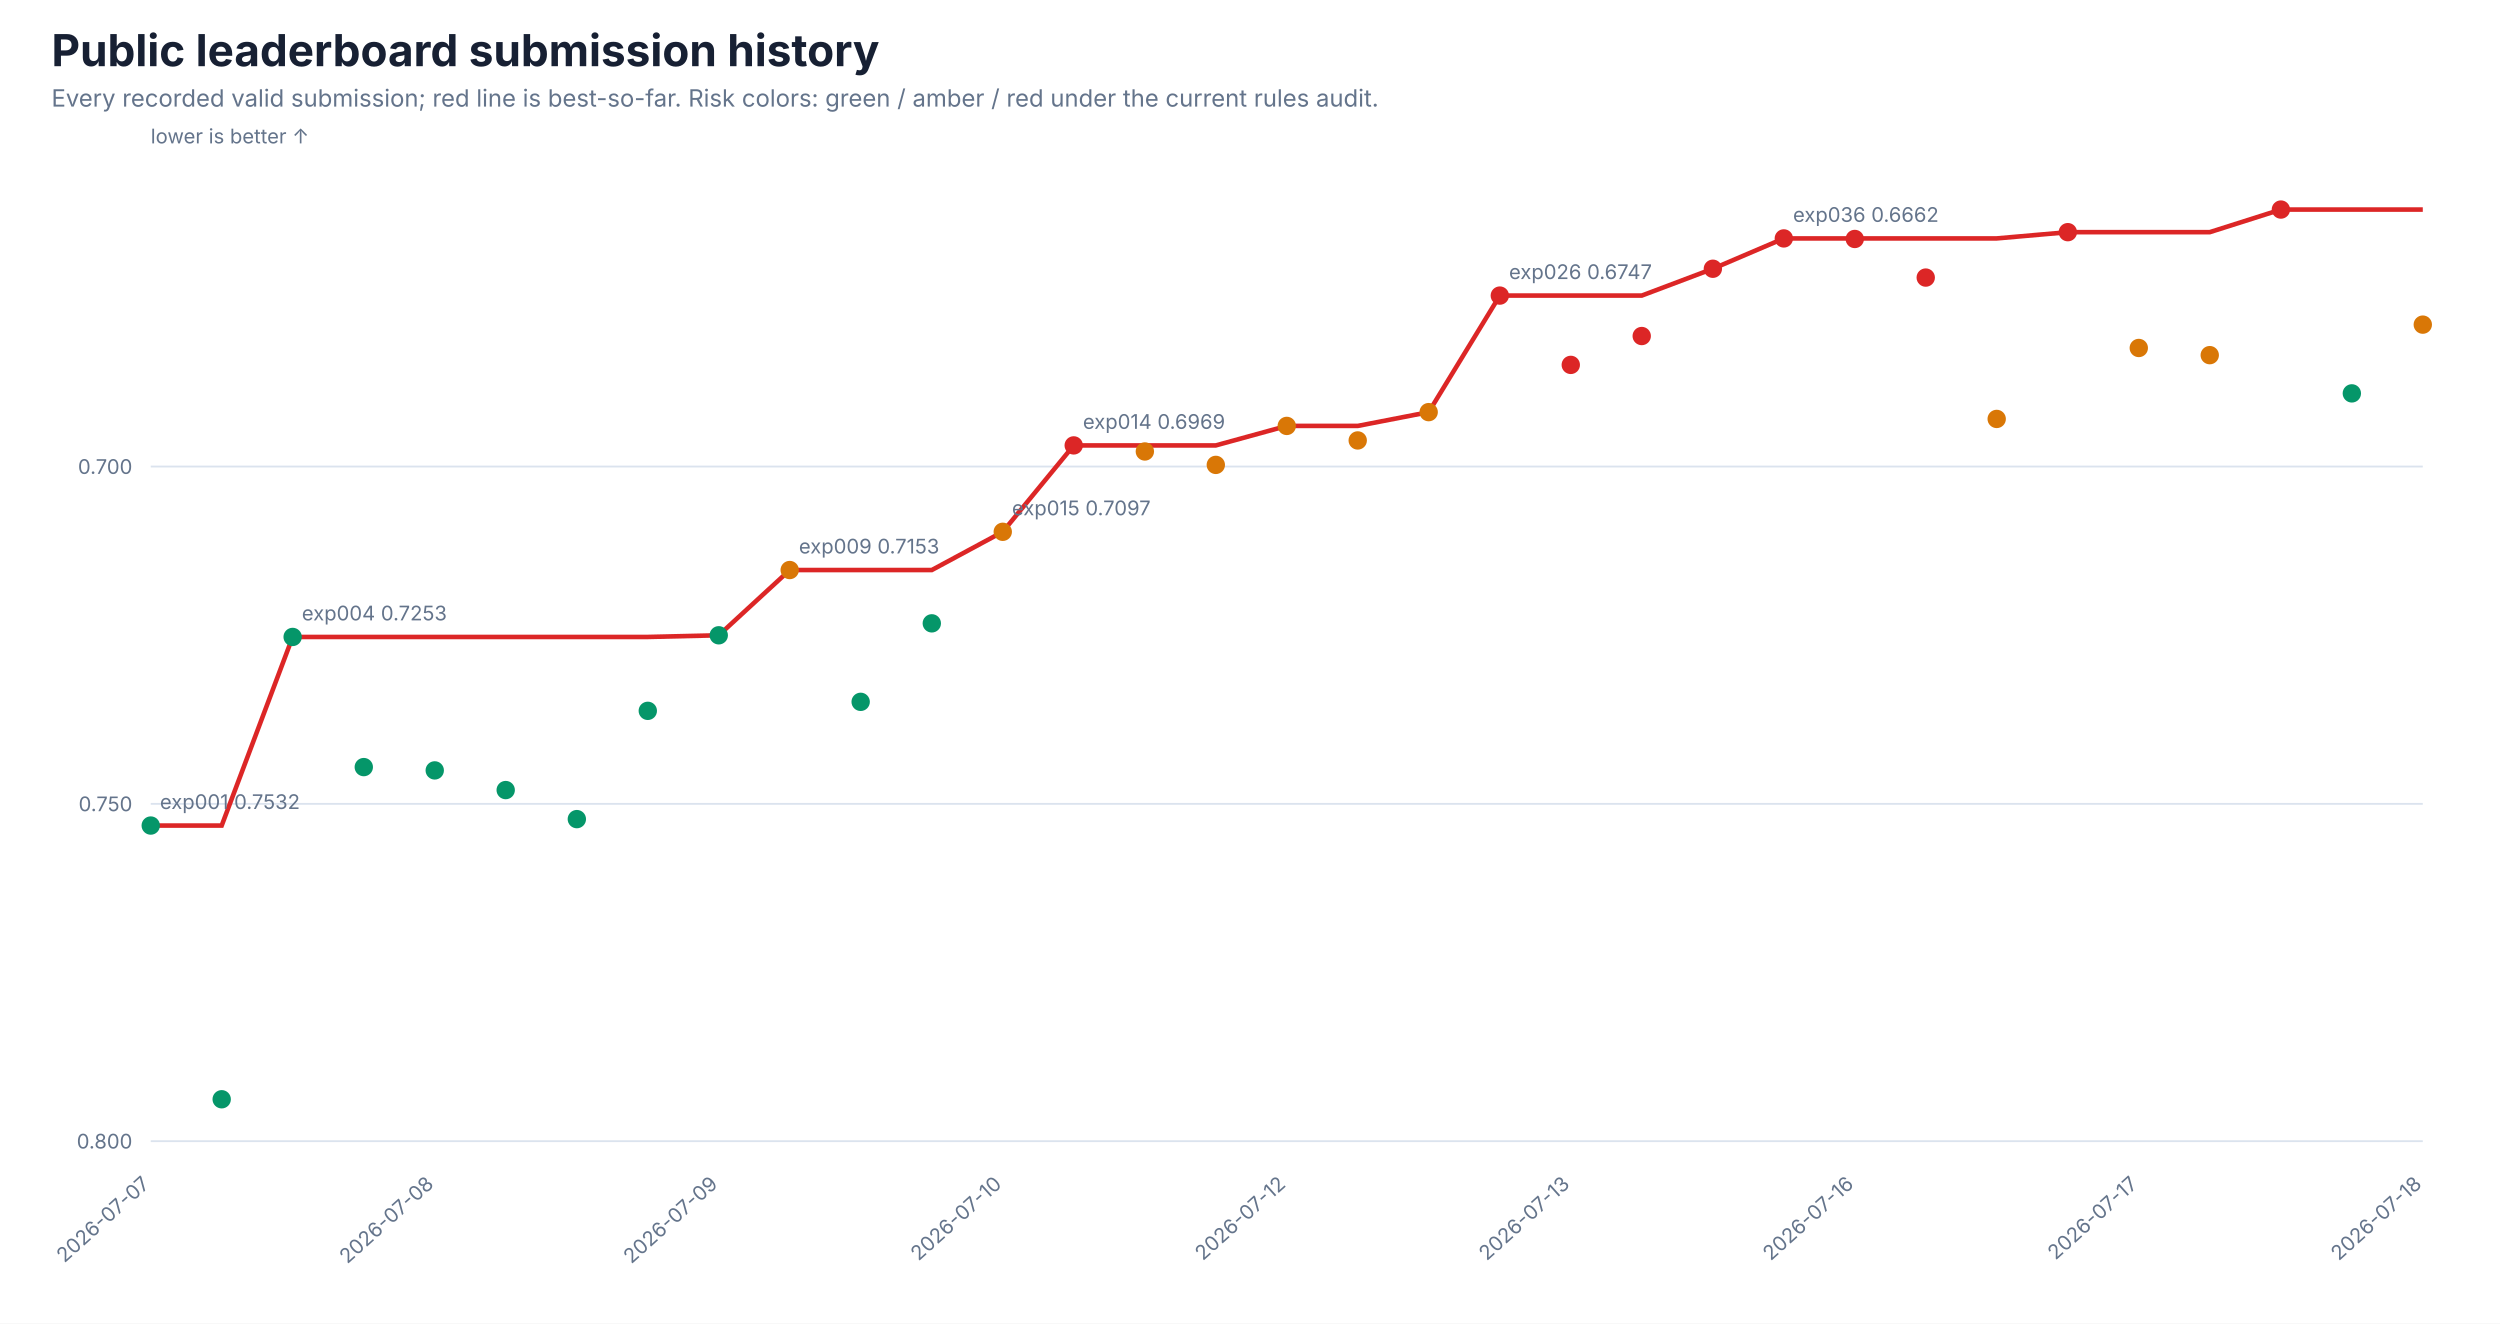
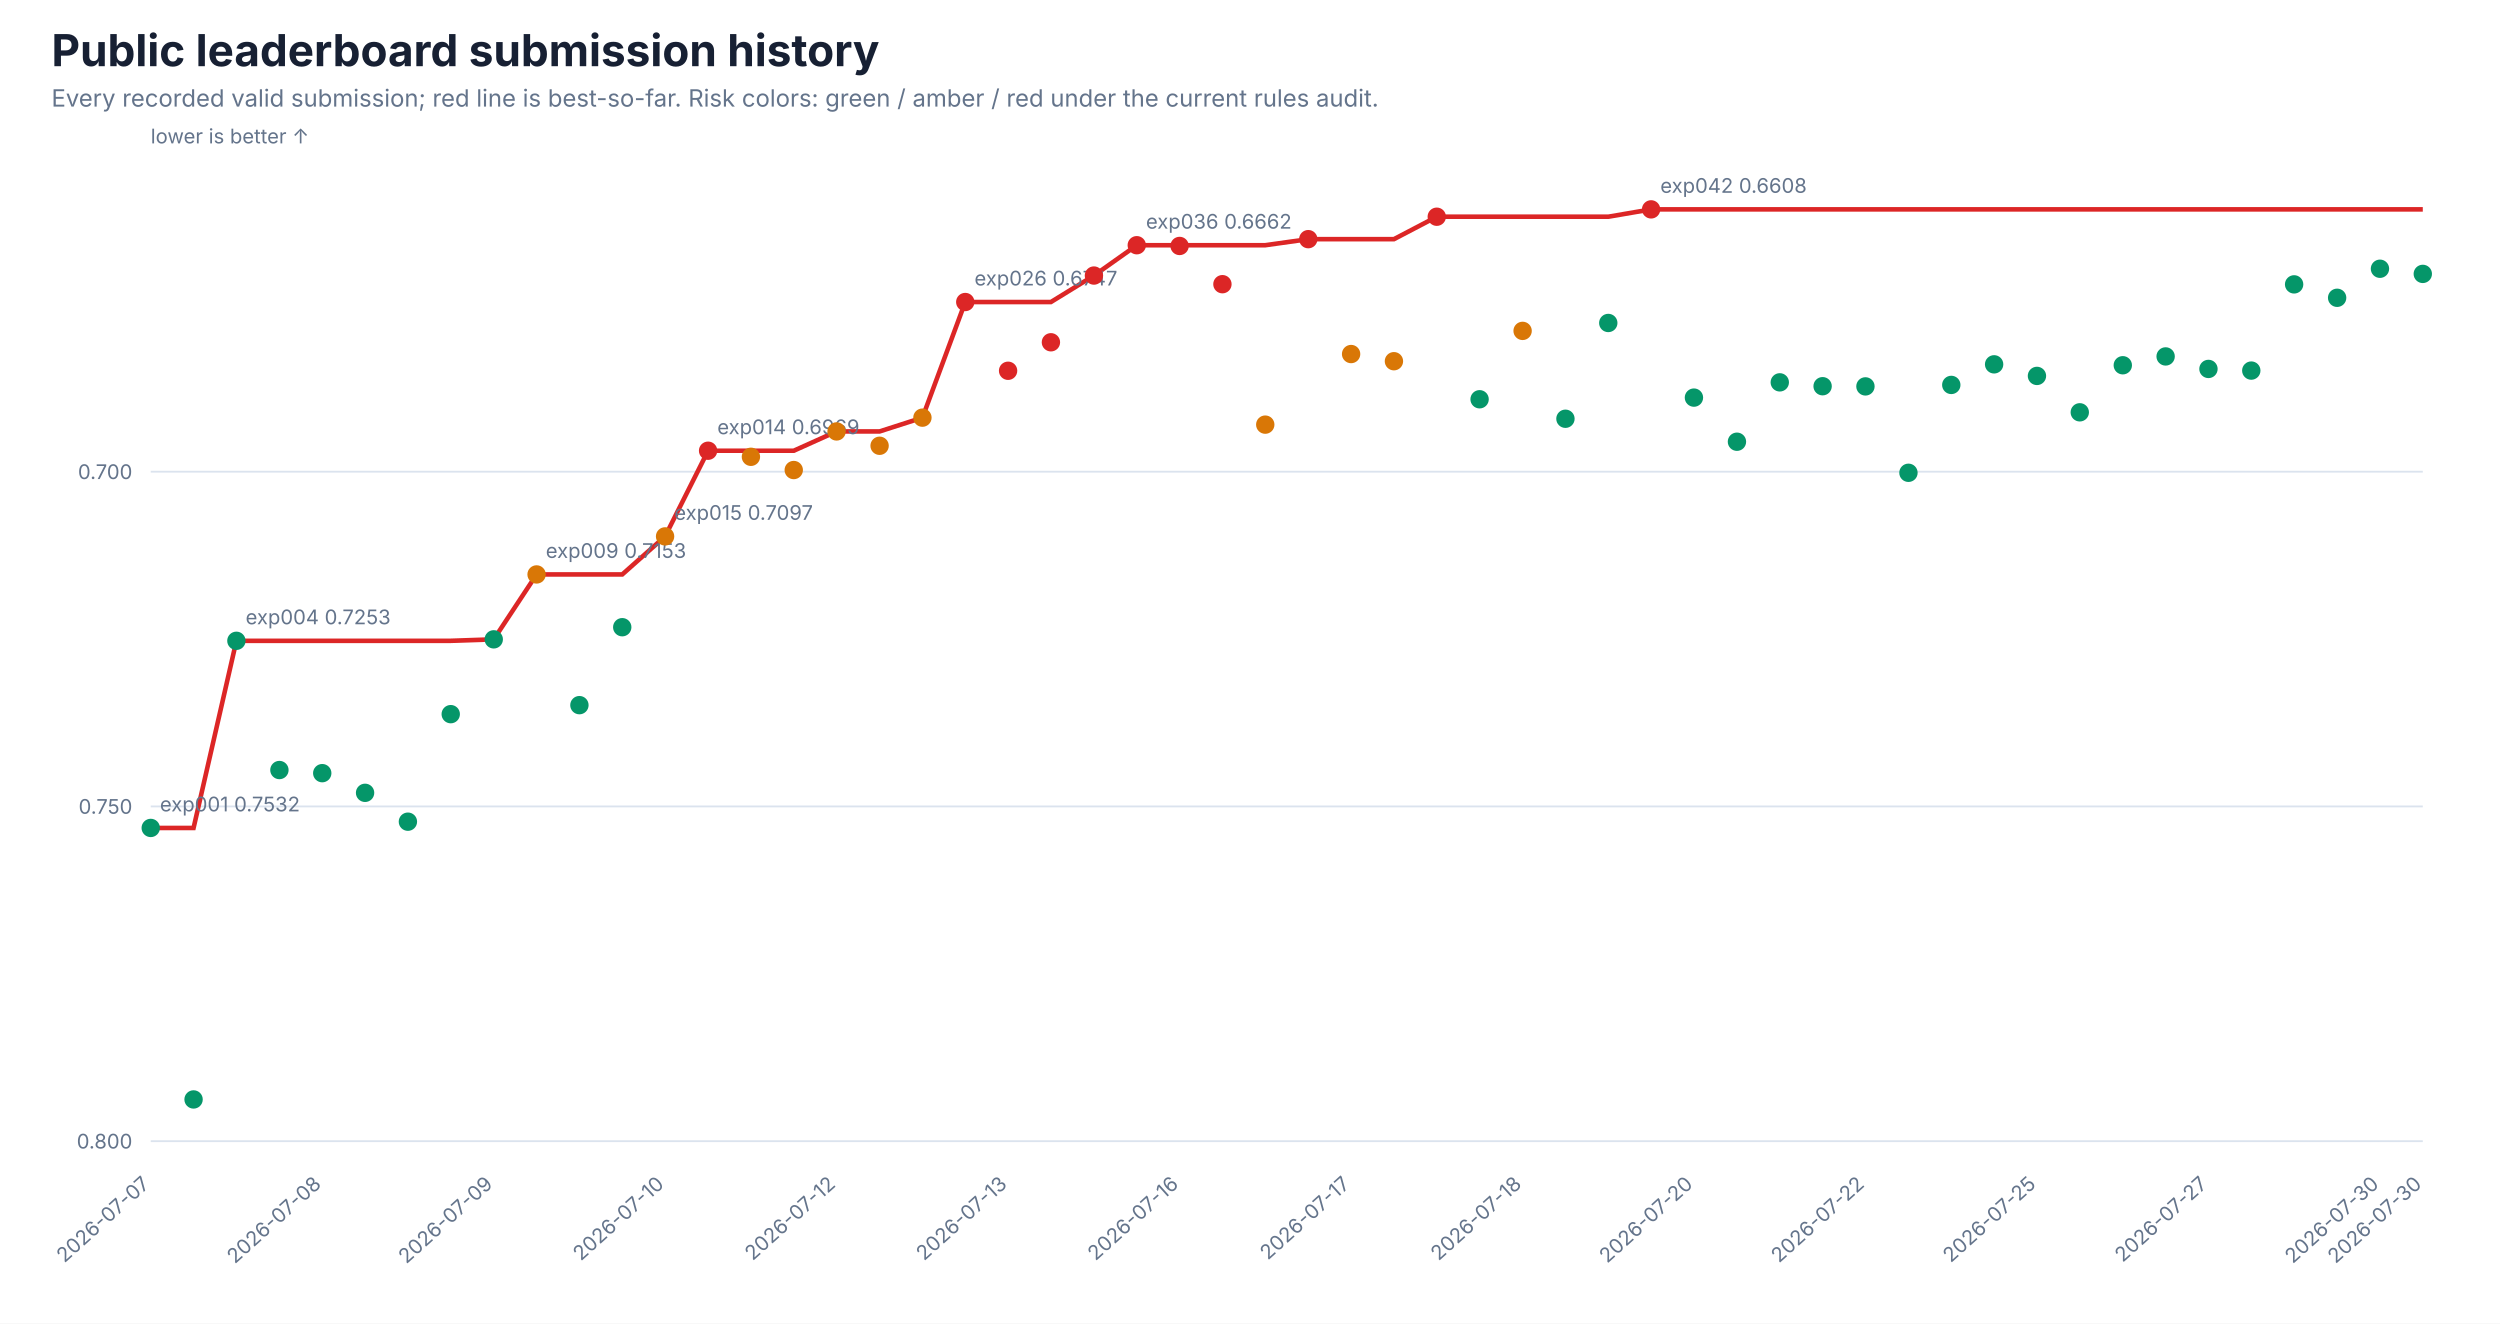
<svg xmlns="http://www.w3.org/2000/svg" width="1360" height="720" viewBox="0 0 1360 720">
  <style>
text { font-family: Inter, DejaVu Sans, Arial, sans-serif; fill: #172033; }
.title { font-size: 24px; font-weight: 700; }
.subtitle { font-size: 13px; fill: #64748b; }
.label { font-size: 12px; }
.small { font-size: 11px; fill: #64748b; }
.value { font-size: 12px; font-weight: 600; }
</style>
  <rect width="1360" height="720" fill="#ffffff" />
  <text x="28" y="36" class="title">Public leaderboard submission history</text>
  <text x="28" y="58" class="subtitle">Every recorded valid submission; red line is best-so-far. Risk colors: green / amber / red under the current rules audit.</text>
-   <line x1="82" y1="253.8" x2="1318" y2="253.8" stroke="#dbe3ee" />
-   <text x="72" y="257.8" text-anchor="end" class="small">0.700</text>
-   <line x1="82" y1="437.3" x2="1318" y2="437.3" stroke="#dbe3ee" />
-   <text x="72" y="441.3" text-anchor="end" class="small">0.750</text>
+   <line x1="82" y1="256.6" x2="1318" y2="256.6" stroke="#dbe3ee" />
+   <text x="72" y="260.6" text-anchor="end" class="small">0.700</text>
+   <line x1="82" y1="438.7" x2="1318" y2="438.7" stroke="#dbe3ee" />
+   <text x="72" y="442.7" text-anchor="end" class="small">0.750</text>
  <line x1="82" y1="620.8" x2="1318" y2="620.8" stroke="#dbe3ee" />
  <text x="72" y="624.8" text-anchor="end" class="small">0.800</text>
-   <polyline points="82.0,449.1 120.6,449.1 159.2,346.5 197.9,346.5 236.5,346.5 275.1,346.5 313.8,346.5 352.4,346.5 391.0,345.6 429.6,310.1 468.2,310.1 506.9,310.1 545.5,289.3 584.1,242.3 622.8,242.3 661.4,242.3 700.0,231.7 738.6,231.7 777.2,224.2 815.9,160.8 854.5,160.8 893.1,160.8 931.8,146.2 970.4,129.7 1009.0,129.7 1047.6,129.7 1086.2,129.7 1124.9,126.3 1163.5,126.3 1202.1,126.3 1240.8,114.0 1279.4,114.0 1318.0,114.0" fill="none" stroke="#dc2626" stroke-width="2.5" />
-   <circle cx="82.0" cy="449.1" r="5" fill="#059669" />
-   <text x="87.0" y="440.1" class="small">exp001 0.7532</text>
+   <polyline points="82.0,450.4 105.3,450.4 128.6,348.6 152.0,348.6 175.3,348.6 198.6,348.6 221.9,348.6 245.2,348.6 268.6,347.8 291.9,312.5 315.2,312.5 338.5,312.5 361.8,291.8 385.2,245.2 408.5,245.2 431.8,245.2 455.1,234.7 478.5,234.7 501.8,227.2 525.1,164.3 548.4,164.3 571.7,164.3 595.1,149.9 618.4,133.4 641.7,133.4 665.0,133.4 688.3,133.4 711.7,130.1 735.0,130.1 758.3,130.1 781.6,117.9 804.9,117.9 828.3,117.9 851.6,117.9 874.9,117.9 898.2,113.9 921.5,113.9 944.9,113.9 968.2,113.9 991.5,113.9 1014.8,113.9 1038.2,113.9 1061.5,113.9 1084.8,113.9 1108.1,113.9 1131.4,113.9 1154.8,113.9 1178.1,113.9 1201.4,113.9 1224.7,113.9 1248.0,113.9 1271.4,113.9 1294.7,113.9 1318.0,113.9" fill="none" stroke="#dc2626" stroke-width="2.5" />
+   <circle cx="82.0" cy="450.4" r="5" fill="#059669" />
+   <text x="87.0" y="441.4" class="small">exp001 0.7532</text>
  <text x="82.0" y="645" text-anchor="end" transform="rotate(-42 82.0 645)" class="small">2026-07-07</text>
-   <circle cx="120.6" cy="598.0" r="5" fill="#059669" />
-   <circle cx="159.2" cy="346.5" r="5" fill="#059669" />
-   <text x="164.2" y="337.5" class="small">exp004 0.7253</text>
-   <circle cx="197.9" cy="417.3" r="5" fill="#059669" />
-   <circle cx="236.5" cy="419.1" r="5" fill="#059669" />
-   <text x="236.5" y="645" text-anchor="end" transform="rotate(-42 236.5 645)" class="small">2026-07-08</text>
-   <circle cx="275.1" cy="429.8" r="5" fill="#059669" />
-   <circle cx="313.8" cy="445.6" r="5" fill="#059669" />
-   <circle cx="352.4" cy="386.7" r="5" fill="#059669" />
-   <circle cx="391.0" cy="345.6" r="5" fill="#059669" />
-   <text x="391.0" y="645" text-anchor="end" transform="rotate(-42 391.0 645)" class="small">2026-07-09</text>
-   <circle cx="429.6" cy="310.1" r="5" fill="#d97706" />
-   <text x="434.6" y="301.1" class="small">exp009 0.7153</text>
-   <circle cx="468.2" cy="381.8" r="5" fill="#059669" />
-   <circle cx="506.9" cy="339.1" r="5" fill="#059669" />
-   <circle cx="545.5" cy="289.3" r="5" fill="#d97706" />
-   <text x="550.5" y="280.3" class="small">exp015 0.7097</text>
-   <text x="545.5" y="645" text-anchor="end" transform="rotate(-42 545.5 645)" class="small">2026-07-10</text>
-   <circle cx="584.1" cy="242.3" r="5" fill="#dc2626" />
-   <text x="589.1" y="233.3" class="small">exp014 0.6969</text>
-   <circle cx="622.8" cy="245.6" r="5" fill="#d97706" />
-   <circle cx="661.4" cy="252.9" r="5" fill="#d97706" />
-   <circle cx="700.0" cy="231.7" r="5" fill="#d97706" />
-   <text x="700.0" y="645" text-anchor="end" transform="rotate(-42 700.0 645)" class="small">2026-07-12</text>
-   <circle cx="738.6" cy="239.6" r="5" fill="#d97706" />
-   <circle cx="777.2" cy="224.2" r="5" fill="#d97706" />
-   <circle cx="815.9" cy="160.8" r="5" fill="#dc2626" />
-   <text x="820.9" y="151.8" class="small">exp026 0.6747</text>
-   <circle cx="854.5" cy="198.5" r="5" fill="#dc2626" />
-   <text x="854.5" y="645" text-anchor="end" transform="rotate(-42 854.5 645)" class="small">2026-07-13</text>
-   <circle cx="893.1" cy="182.8" r="5" fill="#dc2626" />
-   <circle cx="931.8" cy="146.2" r="5" fill="#dc2626" />
-   <circle cx="970.4" cy="129.7" r="5" fill="#dc2626" />
-   <text x="975.4" y="120.7" class="small">exp036 0.6662</text>
-   <circle cx="1009.0" cy="130.0" r="5" fill="#dc2626" />
-   <text x="1009.0" y="645" text-anchor="end" transform="rotate(-42 1009.0 645)" class="small">2026-07-16</text>
-   <circle cx="1047.6" cy="151.0" r="5" fill="#dc2626" />
-   <circle cx="1086.2" cy="227.9" r="5" fill="#d97706" />
-   <circle cx="1124.9" cy="126.3" r="5" fill="#dc2626" />
-   <circle cx="1163.5" cy="189.3" r="5" fill="#d97706" />
-   <text x="1163.5" y="645" text-anchor="end" transform="rotate(-42 1163.5 645)" class="small">2026-07-17</text>
-   <circle cx="1202.1" cy="193.2" r="5" fill="#d97706" />
-   <circle cx="1240.8" cy="114.0" r="5" fill="#dc2626" />
-   <circle cx="1279.4" cy="214.0" r="5" fill="#059669" />
-   <circle cx="1318.0" cy="176.6" r="5" fill="#d97706" />
-   <text x="1318.0" y="645" text-anchor="end" transform="rotate(-42 1318.0 645)" class="small">2026-07-18</text>
+   <circle cx="105.3" cy="598.1" r="5" fill="#059669" />
+   <circle cx="128.6" cy="348.6" r="5" fill="#059669" />
+   <text x="133.6" y="339.6" class="small">exp004 0.7253</text>
+   <circle cx="152.0" cy="418.9" r="5" fill="#059669" />
+   <circle cx="175.3" cy="420.6" r="5" fill="#059669" />
+   <text x="175.3" y="645" text-anchor="end" transform="rotate(-42 175.3 645)" class="small">2026-07-08</text>
+   <circle cx="198.6" cy="431.3" r="5" fill="#059669" />
+   <circle cx="221.9" cy="447.0" r="5" fill="#059669" />
+   <circle cx="245.2" cy="388.5" r="5" fill="#059669" />
+   <circle cx="268.6" cy="347.8" r="5" fill="#059669" />
+   <text x="268.6" y="645" text-anchor="end" transform="rotate(-42 268.6 645)" class="small">2026-07-09</text>
+   <circle cx="291.9" cy="312.5" r="5" fill="#d97706" />
+   <text x="296.9" y="303.5" class="small">exp009 0.7153</text>
+   <circle cx="315.2" cy="383.6" r="5" fill="#059669" />
+   <circle cx="338.5" cy="341.2" r="5" fill="#059669" />
+   <circle cx="361.8" cy="291.8" r="5" fill="#d97706" />
+   <text x="366.8" y="282.8" class="small">exp015 0.7097</text>
+   <text x="361.8" y="645" text-anchor="end" transform="rotate(-42 361.8 645)" class="small">2026-07-10</text>
+   <circle cx="385.2" cy="245.2" r="5" fill="#dc2626" />
+   <text x="390.2" y="236.2" class="small">exp014 0.6969</text>
+   <circle cx="408.5" cy="248.5" r="5" fill="#d97706" />
+   <circle cx="431.8" cy="255.7" r="5" fill="#d97706" />
+   <circle cx="455.1" cy="234.7" r="5" fill="#d97706" />
+   <text x="455.1" y="645" text-anchor="end" transform="rotate(-42 455.1 645)" class="small">2026-07-12</text>
+   <circle cx="478.5" cy="242.5" r="5" fill="#d97706" />
+   <circle cx="501.8" cy="227.2" r="5" fill="#d97706" />
+   <circle cx="525.1" cy="164.3" r="5" fill="#dc2626" />
+   <text x="530.1" y="155.3" class="small">exp026 0.6747</text>
+   <circle cx="548.4" cy="201.7" r="5" fill="#dc2626" />
+   <text x="548.4" y="645" text-anchor="end" transform="rotate(-42 548.4 645)" class="small">2026-07-13</text>
+   <circle cx="571.7" cy="186.2" r="5" fill="#dc2626" />
+   <circle cx="595.1" cy="149.9" r="5" fill="#dc2626" />
+   <circle cx="618.4" cy="133.4" r="5" fill="#dc2626" />
+   <text x="623.4" y="124.4" class="small">exp036 0.6662</text>
+   <circle cx="641.7" cy="133.8" r="5" fill="#dc2626" />
+   <text x="641.7" y="645" text-anchor="end" transform="rotate(-42 641.7 645)" class="small">2026-07-16</text>
+   <circle cx="665.0" cy="154.6" r="5" fill="#dc2626" />
+   <circle cx="688.3" cy="231.0" r="5" fill="#d97706" />
+   <circle cx="711.7" cy="130.1" r="5" fill="#dc2626" />
+   <circle cx="735.0" cy="192.6" r="5" fill="#d97706" />
+   <text x="735.0" y="645" text-anchor="end" transform="rotate(-42 735.0 645)" class="small">2026-07-17</text>
+   <circle cx="758.3" cy="196.5" r="5" fill="#d97706" />
+   <circle cx="781.6" cy="117.9" r="5" fill="#dc2626" />
+   <circle cx="804.9" cy="217.2" r="5" fill="#059669" />
+   <circle cx="828.3" cy="180.0" r="5" fill="#d97706" />
+   <text x="828.3" y="645" text-anchor="end" transform="rotate(-42 828.3 645)" class="small">2026-07-18</text>
+   <circle cx="851.6" cy="227.8" r="5" fill="#059669" />
+   <circle cx="874.9" cy="175.7" r="5" fill="#059669" />
+   <circle cx="898.2" cy="113.9" r="5" fill="#dc2626" />
+   <text x="903.2" y="104.9" class="small">exp042 0.6608</text>
+   <circle cx="921.5" cy="216.3" r="5" fill="#059669" />
+   <text x="921.5" y="645" text-anchor="end" transform="rotate(-42 921.5 645)" class="small">2026-07-20</text>
+   <circle cx="944.9" cy="240.3" r="5" fill="#059669" />
+   <circle cx="968.2" cy="208.0" r="5" fill="#059669" />
+   <circle cx="991.5" cy="210.1" r="5" fill="#059669" />
+   <circle cx="1014.8" cy="210.2" r="5" fill="#059669" />
+   <text x="1014.8" y="645" text-anchor="end" transform="rotate(-42 1014.8 645)" class="small">2026-07-22</text>
+   <circle cx="1038.2" cy="257.2" r="5" fill="#059669" />
+   <circle cx="1061.5" cy="209.4" r="5" fill="#059669" />
+   <circle cx="1084.8" cy="198.2" r="5" fill="#059669" />
+   <circle cx="1108.1" cy="204.5" r="5" fill="#059669" />
+   <text x="1108.1" y="645" text-anchor="end" transform="rotate(-42 1108.1 645)" class="small">2026-07-25</text>
+   <circle cx="1131.4" cy="224.3" r="5" fill="#059669" />
+   <circle cx="1154.8" cy="198.7" r="5" fill="#059669" />
+   <circle cx="1178.1" cy="193.9" r="5" fill="#059669" />
+   <circle cx="1201.4" cy="200.7" r="5" fill="#059669" />
+   <text x="1201.4" y="645" text-anchor="end" transform="rotate(-42 1201.4 645)" class="small">2026-07-27</text>
+   <circle cx="1224.7" cy="201.6" r="5" fill="#059669" />
+   <circle cx="1248.0" cy="154.7" r="5" fill="#059669" />
+   <circle cx="1271.4" cy="162.0" r="5" fill="#059669" />
+   <circle cx="1294.7" cy="146.2" r="5" fill="#059669" />
+   <text x="1294.7" y="645" text-anchor="end" transform="rotate(-42 1294.7 645)" class="small">2026-07-30</text>
+   <circle cx="1318.0" cy="149.0" r="5" fill="#059669" />
+   <text x="1318.0" y="645" text-anchor="end" transform="rotate(-42 1318.0 645)" class="small">2026-07-30</text>
  <text x="82" y="78" class="small">lower is better ↑</text>
</svg>
